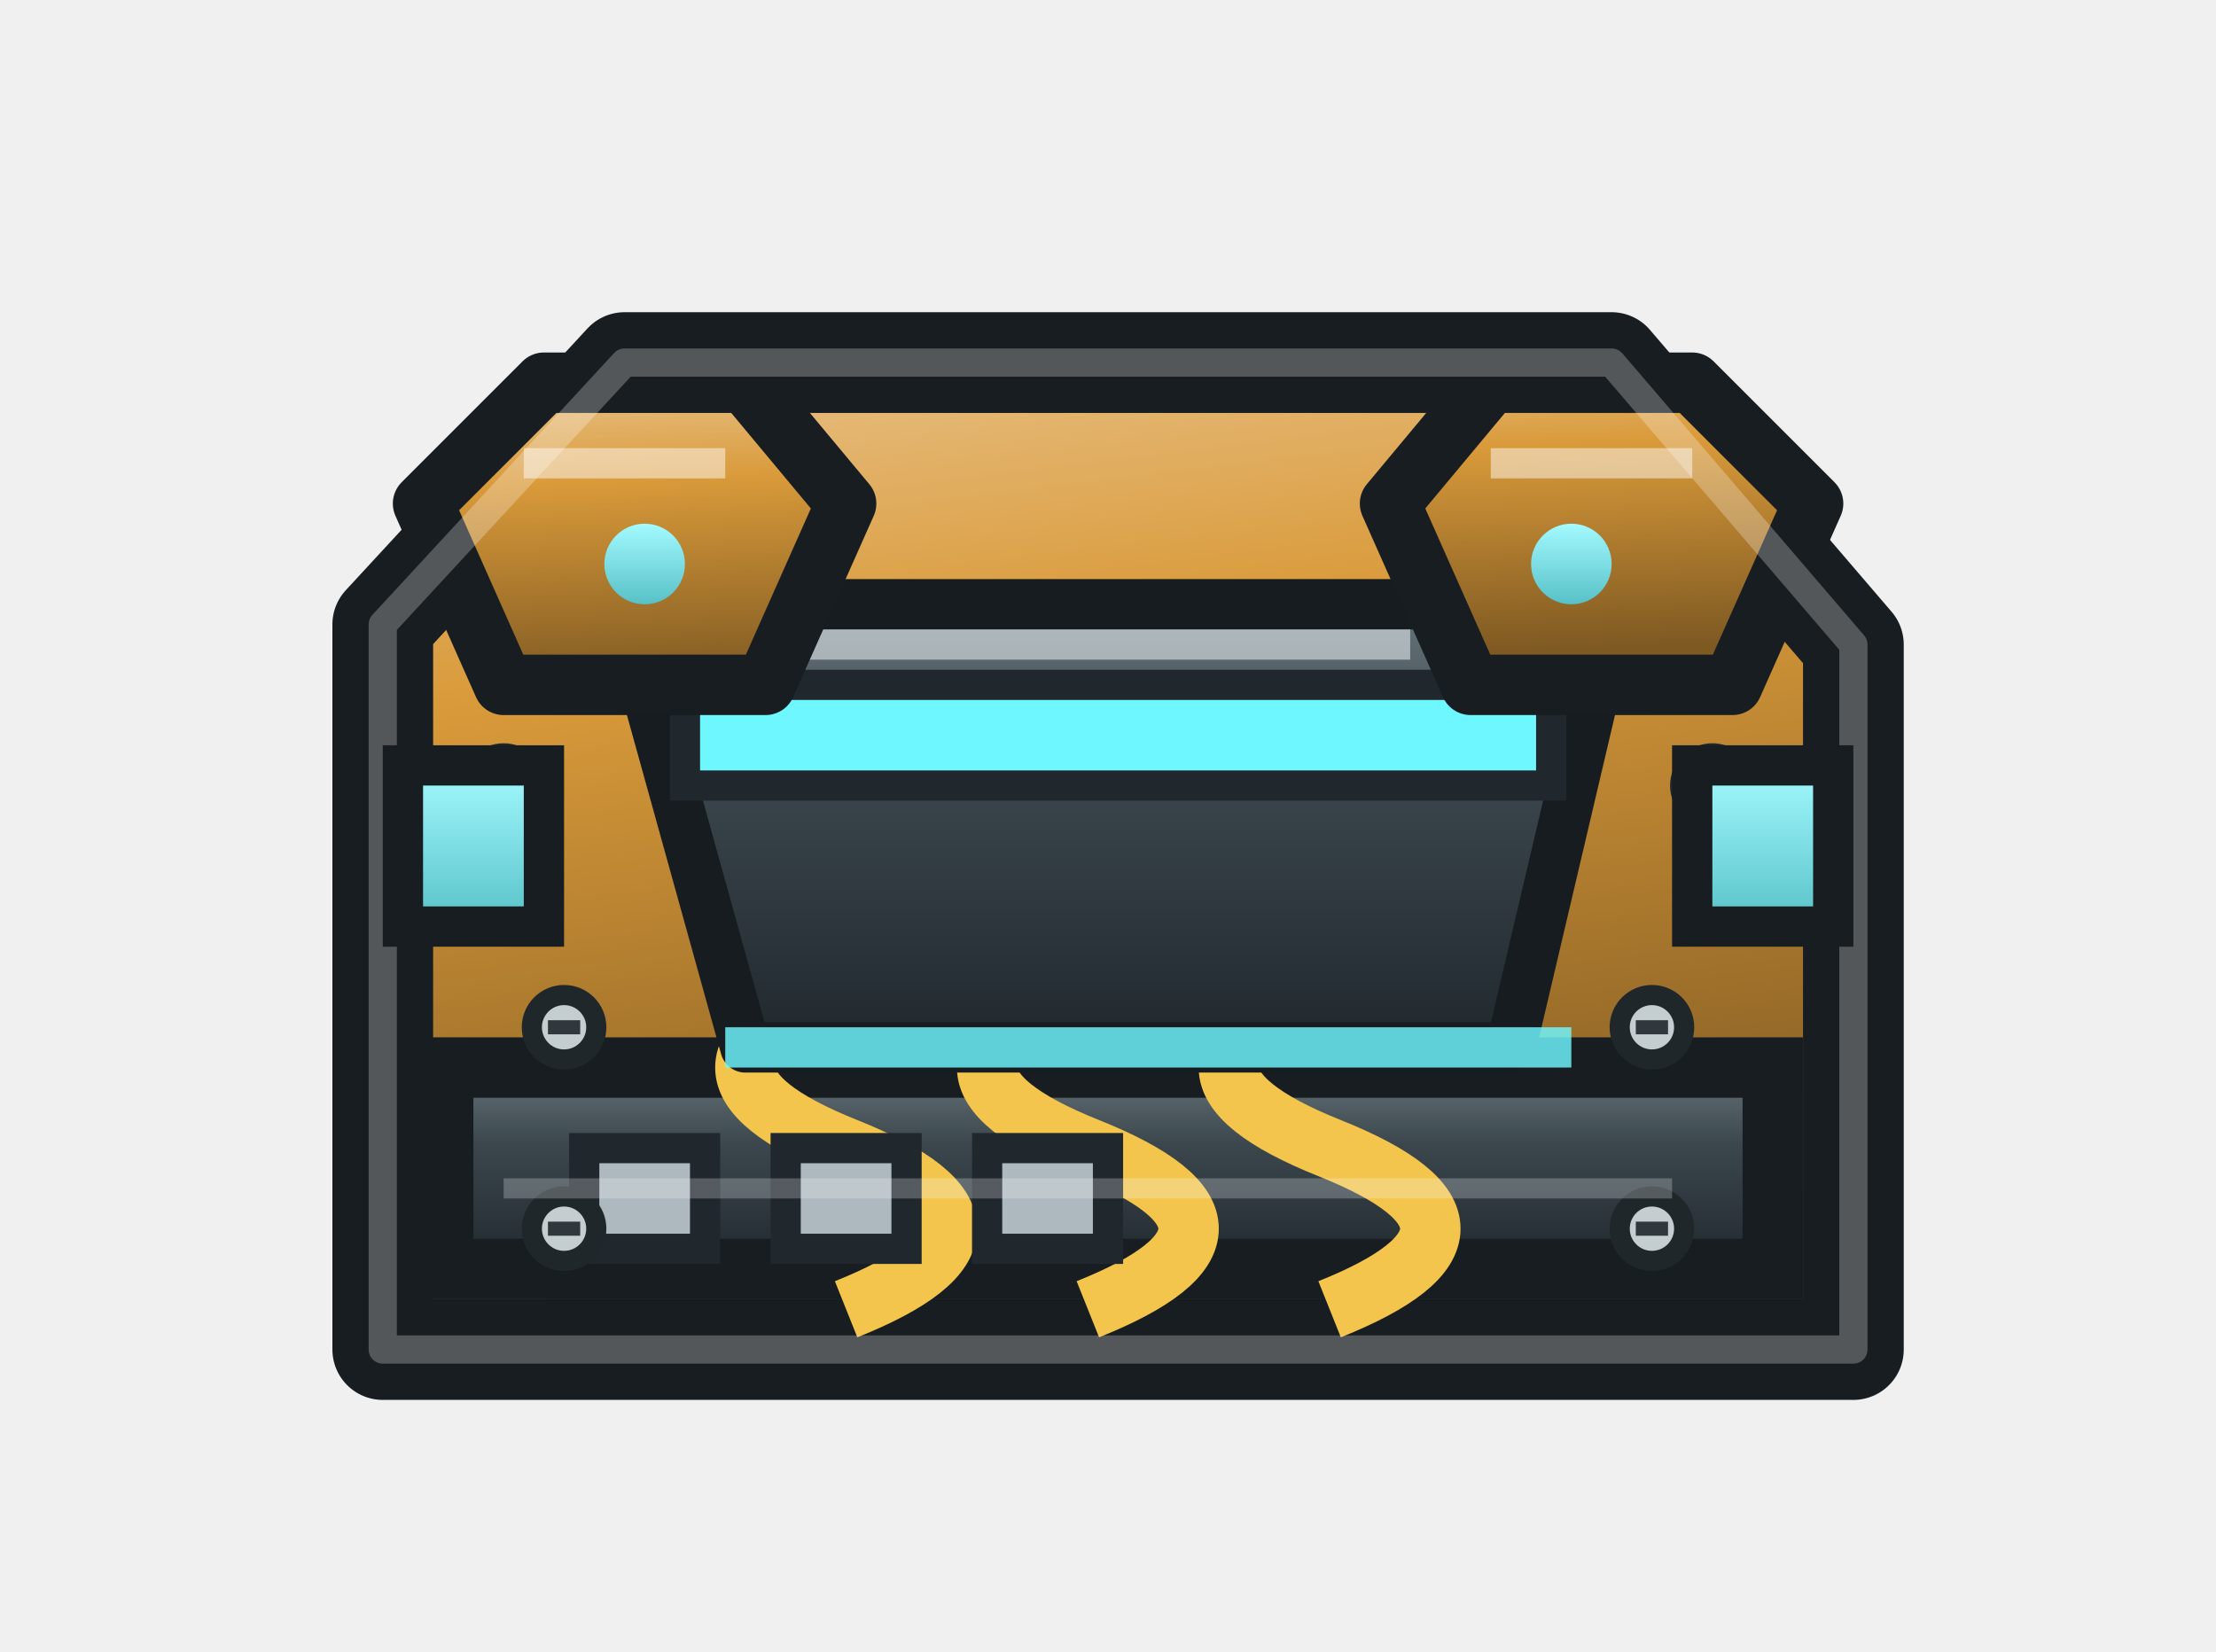
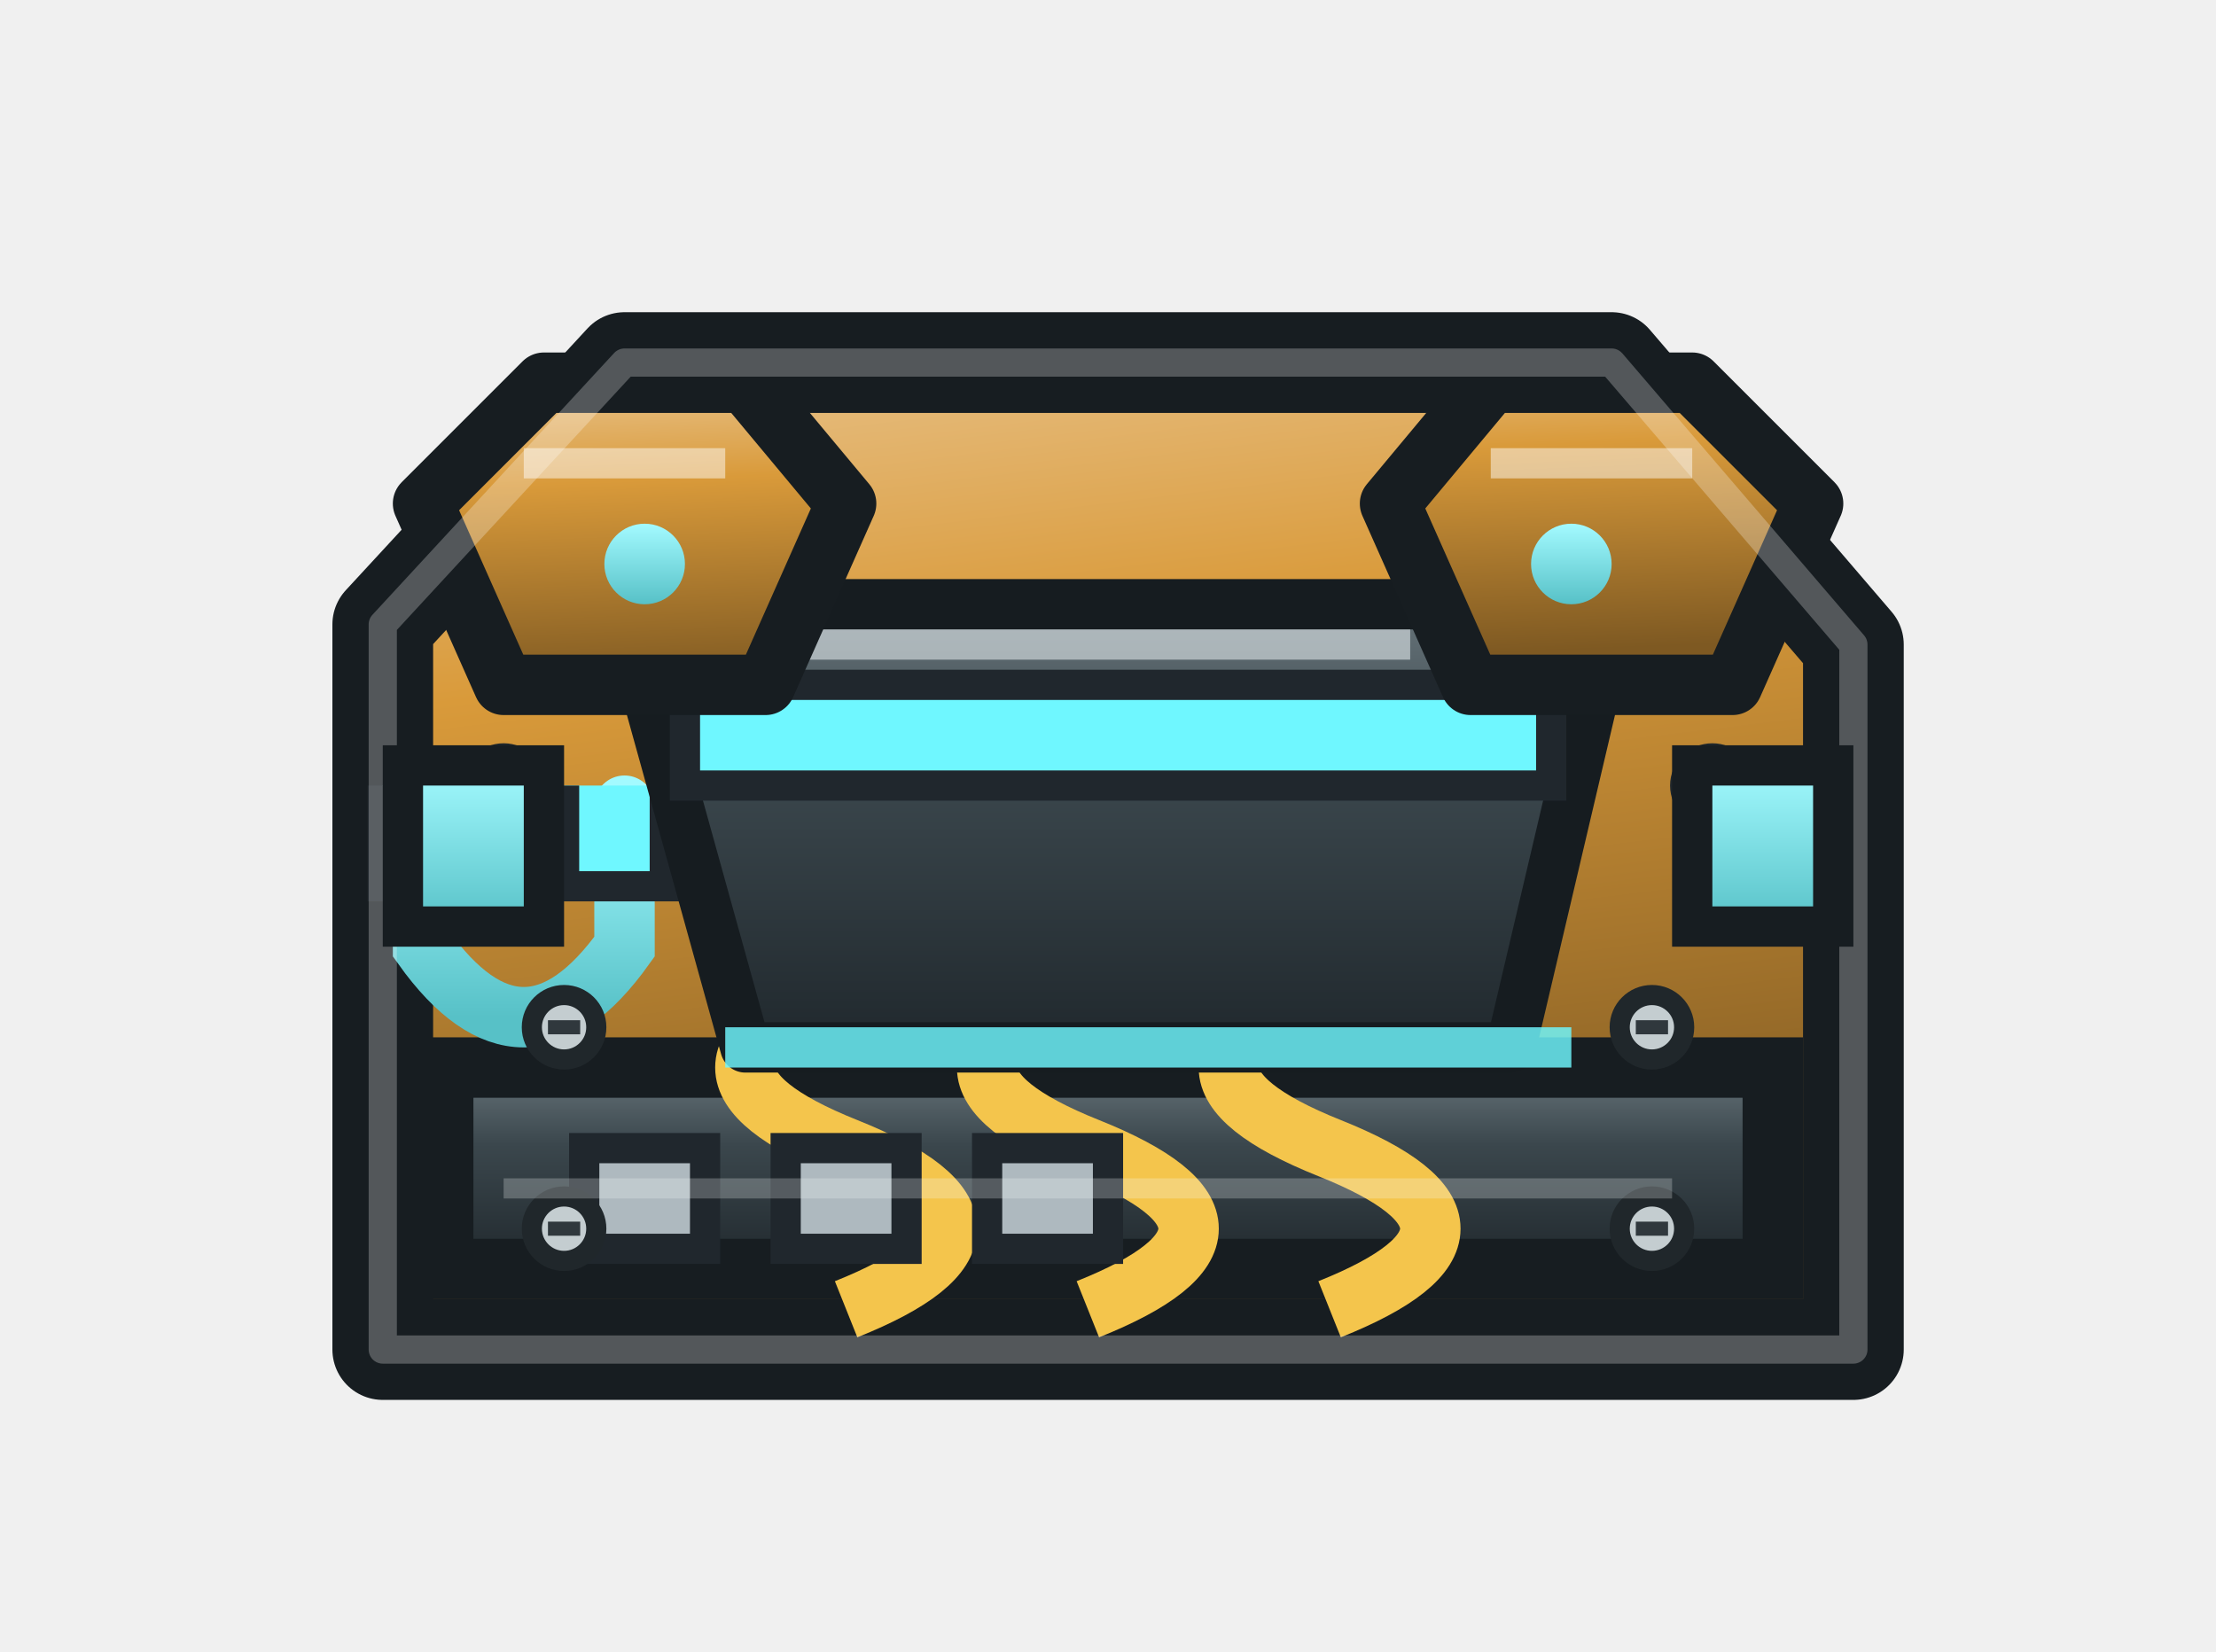
<svg xmlns="http://www.w3.org/2000/svg" viewBox="0 0 110 82" role="img" aria-label="EMP-80 body">
  <defs>
    <linearGradient id="aslan-body-shell" x1="0" y1="0" x2="0.18" y2="1">
      <stop stop-color="#e9c48d" />
      <stop offset=".34" stop-color="#d99a3a" />
      <stop offset="1" stop-color="#7e5922" />
    </linearGradient>
    <linearGradient id="aslan-body-metal" x1="0" y1="0" x2="0" y2="1">
      <stop stop-color="#67747a" />
      <stop offset=".38" stop-color="#3b474d" />
      <stop offset="1" stop-color="#20282d" />
    </linearGradient>
    <linearGradient id="aslan-body-accent" x1="0" y1="0" x2="0" y2="1">
      <stop stop-color="#a3faff" />
      <stop offset="1" stop-color="#57c1c7" />
    </linearGradient>
    <linearGradient id="aslan-body-glass" x1="0" y1="0" x2="0" y2="1">
      <stop stop-color="#263a43" />
      <stop offset=".55" stop-color="#101b20" />
      <stop offset="1" stop-color="#070d11" />
    </linearGradient>
  </defs>
  <g>
    <path d="M19 31 31 18h49l12 14v35H19z" fill="url(#aslan-body-shell)" stroke="#171d21" stroke-width="5" stroke-linejoin="round" />
    <path d="M22 53h66v10H22z" fill="url(#aslan-body-metal)" stroke="#171d21" stroke-width="3" />
    <path d="M42 49q-10 4 0 8t0 8M54 49q-10 4 0 8t0 8M66 49q-10 4 0 8t0 8" fill="none" stroke="#f4c54c" stroke-width="3" />
+     <path d="M21 40v7q5 7 10 0v-7" fill="none" stroke="url(#aslan-body-accent)" stroke-width="3" stroke-linecap="round" />
+     <path d="M19 39v5h5v-5m4 0v5h5v-5" fill="#6ff7ff" stroke="#20272d" stroke-width="1.5" />
    <path d="M32 34 38 30h34l7 5-4 17H37z" fill="url(#aslan-body-metal)" stroke="#161c20" stroke-width="2.5" stroke-linejoin="round" />
    <path d="M38 32h32" stroke="#dbe4e7" stroke-opacity=".62" stroke-width="1.5" />
    <path d="M36 52h42" stroke="#6ff7ff" stroke-width="2" stroke-opacity=".82" />
    <path d="M34 34h43v5H34z" fill="#6ff7ff" stroke="#20272d" stroke-width="1.5" />
    <path d="M21 25 27 19h10l5 6-4 9H25zM69 25l5-6h10l6 6-4 9H73z" fill="url(#aslan-body-shell)" stroke="#171d21" stroke-width="3" stroke-linejoin="round" />
    <path d="M26 23h10M74 23h10" stroke="#ffffff" stroke-opacity=".48" stroke-width="1.5" />
    <circle cx="32" cy="28" r="2" fill="url(#aslan-body-accent)" />
    <circle cx="78" cy="28" r="2" fill="url(#aslan-body-accent)" />
    <path d="M29 57h6v5h-6z" fill="#aeb9bf" stroke="#20272d" stroke-width="1.5" />
    <path d="M39 57h6v5h-6z" fill="#aeb9bf" stroke="#20272d" stroke-width="1.5" />
    <path d="M49 57h6v5h-6z" fill="#aeb9bf" stroke="#20272d" stroke-width="1.5" />
    <circle cx="25" cy="39" r="1.6" fill="#c4cdd0" stroke="#20272b" stroke-width="1" />
    <path d="M24.2 39h1.6" stroke="#30383d" stroke-width=".7" />
    <circle cx="85" cy="39" r="1.6" fill="#c4cdd0" stroke="#20272b" stroke-width="1" />
    <path d="M84.2 39h1.6" stroke="#30383d" stroke-width=".7" />
    <circle cx="28" cy="51" r="1.6" fill="#c4cdd0" stroke="#20272b" stroke-width="1" />
    <path d="M27.2 51h1.6" stroke="#30383d" stroke-width=".7" />
    <circle cx="82" cy="51" r="1.6" fill="#c4cdd0" stroke="#20272b" stroke-width="1" />
    <path d="M81.2 51h1.6" stroke="#30383d" stroke-width=".7" />
    <circle cx="28" cy="61" r="1.6" fill="#c4cdd0" stroke="#20272b" stroke-width="1" />
    <path d="M27.2 61h1.6" stroke="#30383d" stroke-width=".7" />
    <circle cx="82" cy="61" r="1.6" fill="#c4cdd0" stroke="#20272b" stroke-width="1" />
    <path d="M81.2 61h1.6" stroke="#30383d" stroke-width=".7" />
    <path d="M19 31 31 18h49l12 14v35H19z" fill="none" stroke="#ffffff" stroke-opacity=".26" stroke-width="1.4" stroke-linejoin="round" />
    <path d="M25 59h58" stroke="#f5f8fa" stroke-opacity=".25" stroke-width="1" />
    <path d="M20 38h7v8h-7zM84 38h7v8h-7z" fill="url(#aslan-body-accent)" stroke="#171d21" stroke-width="2" />
  </g>
</svg>
